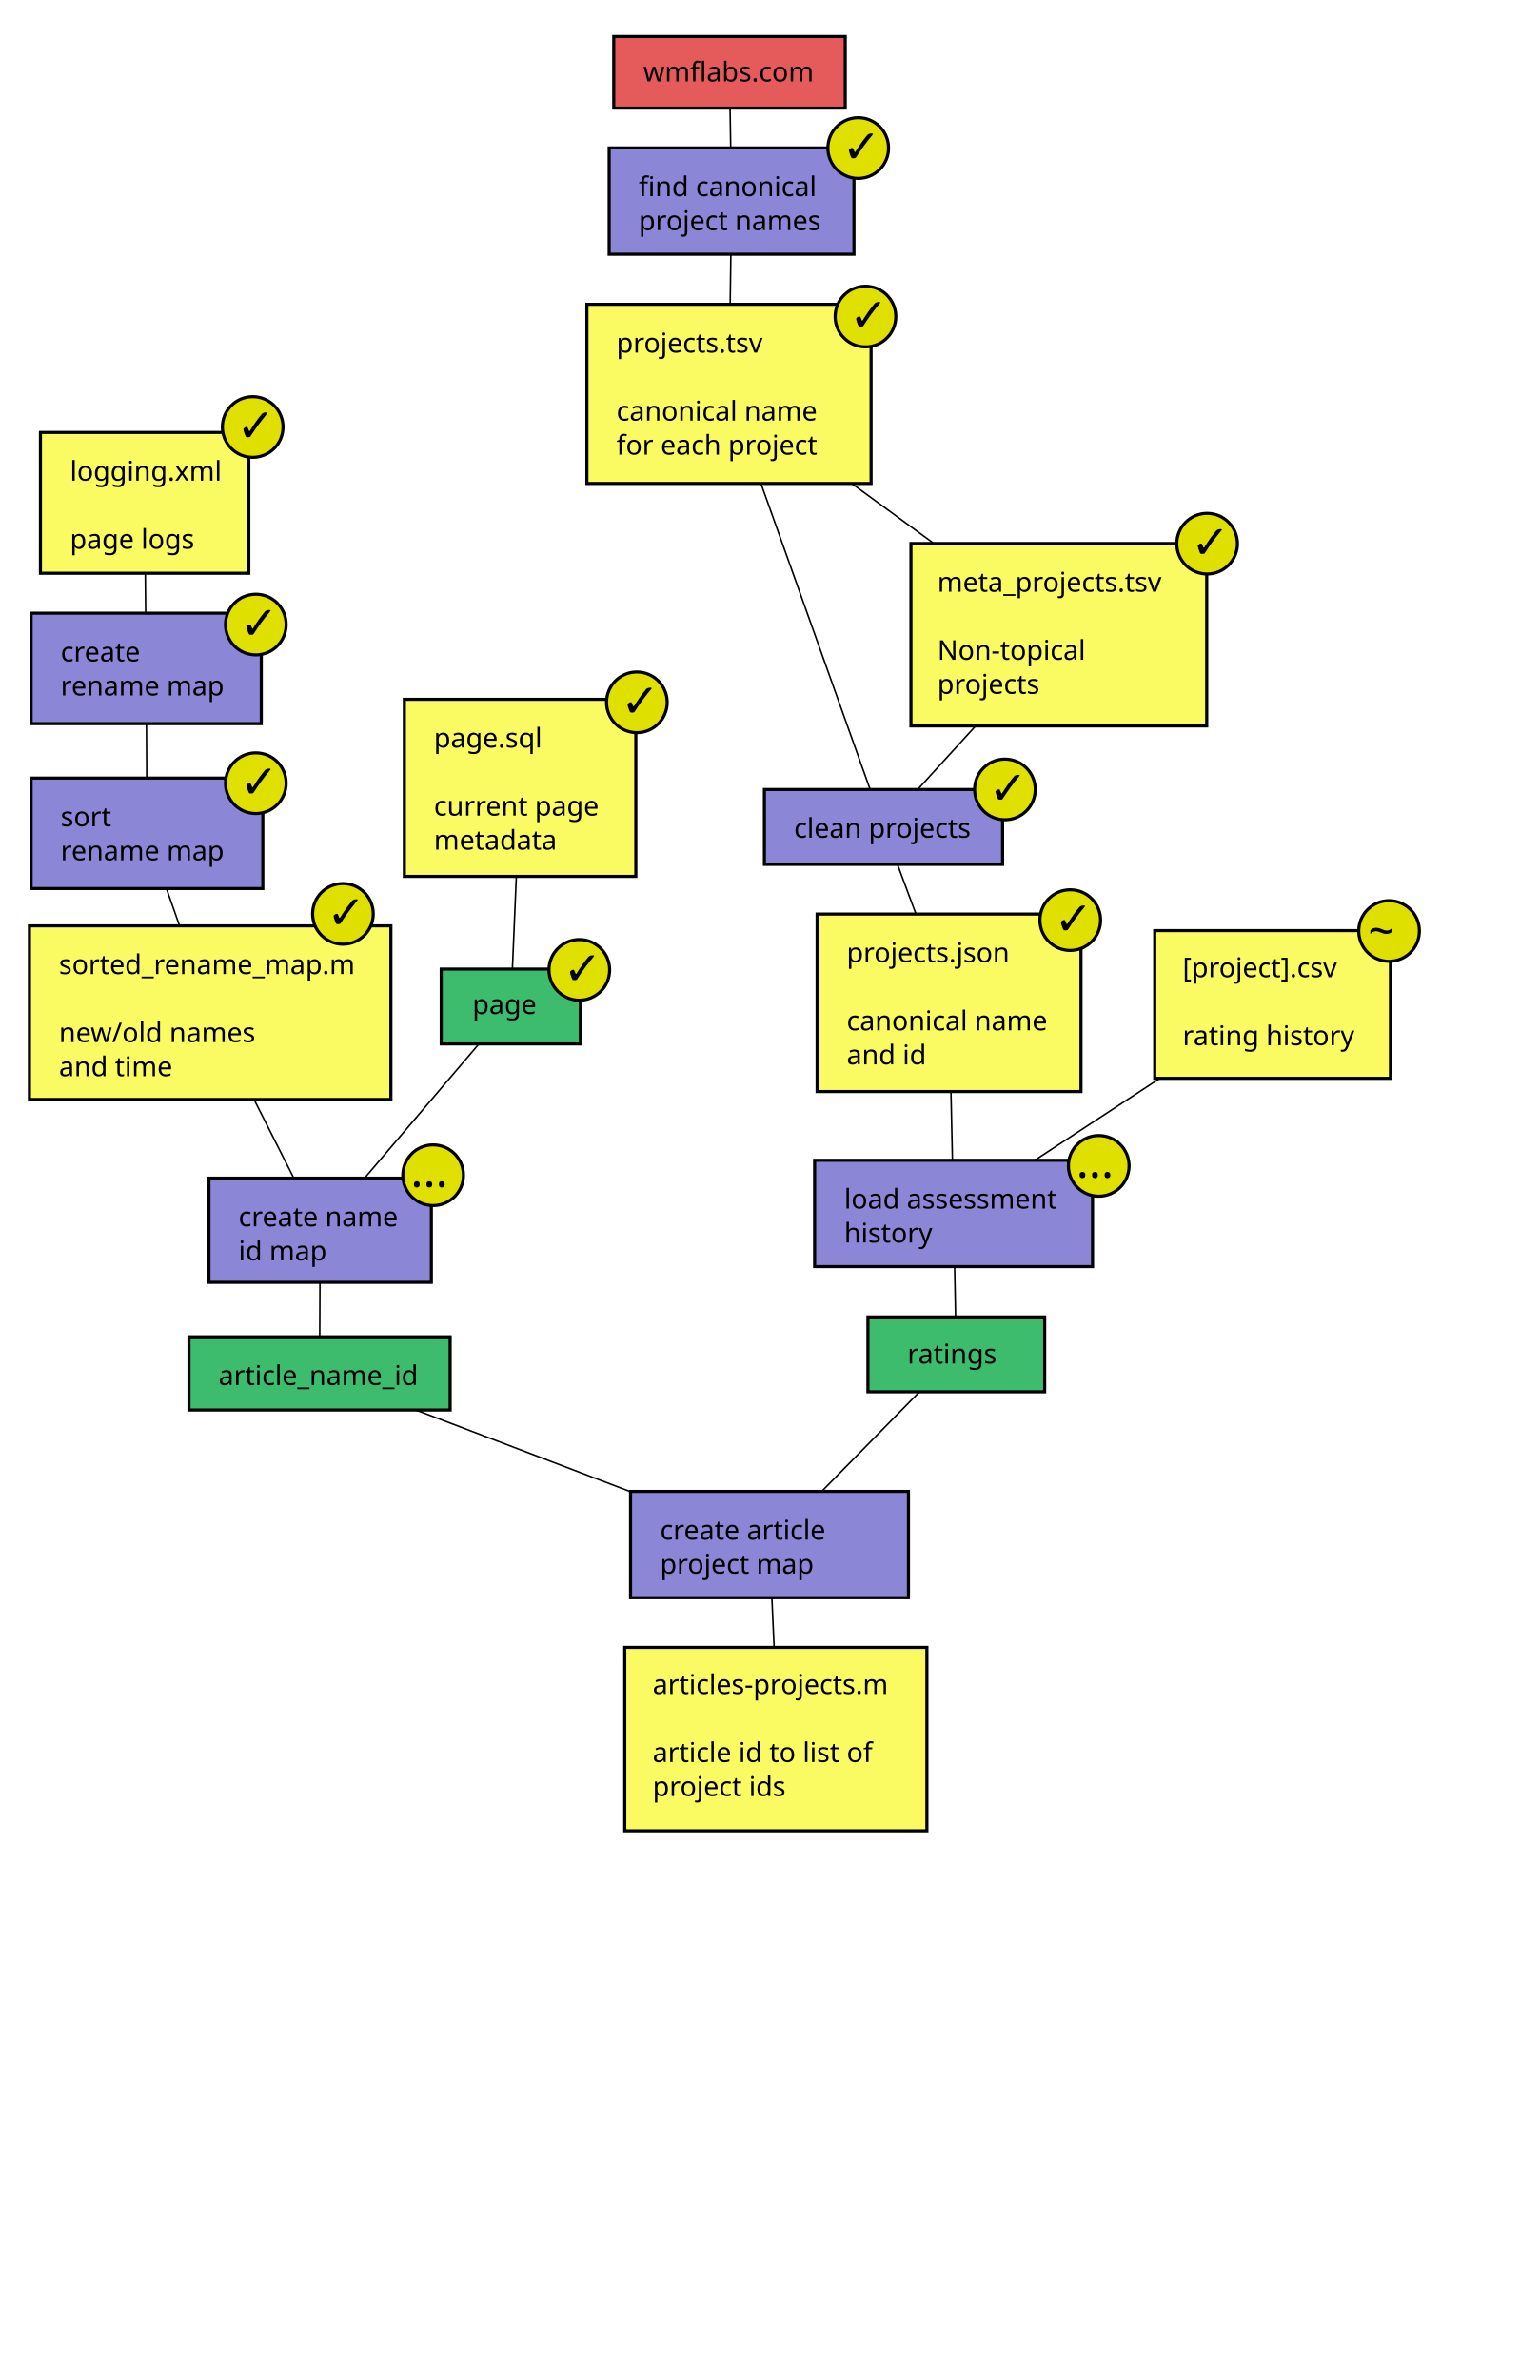
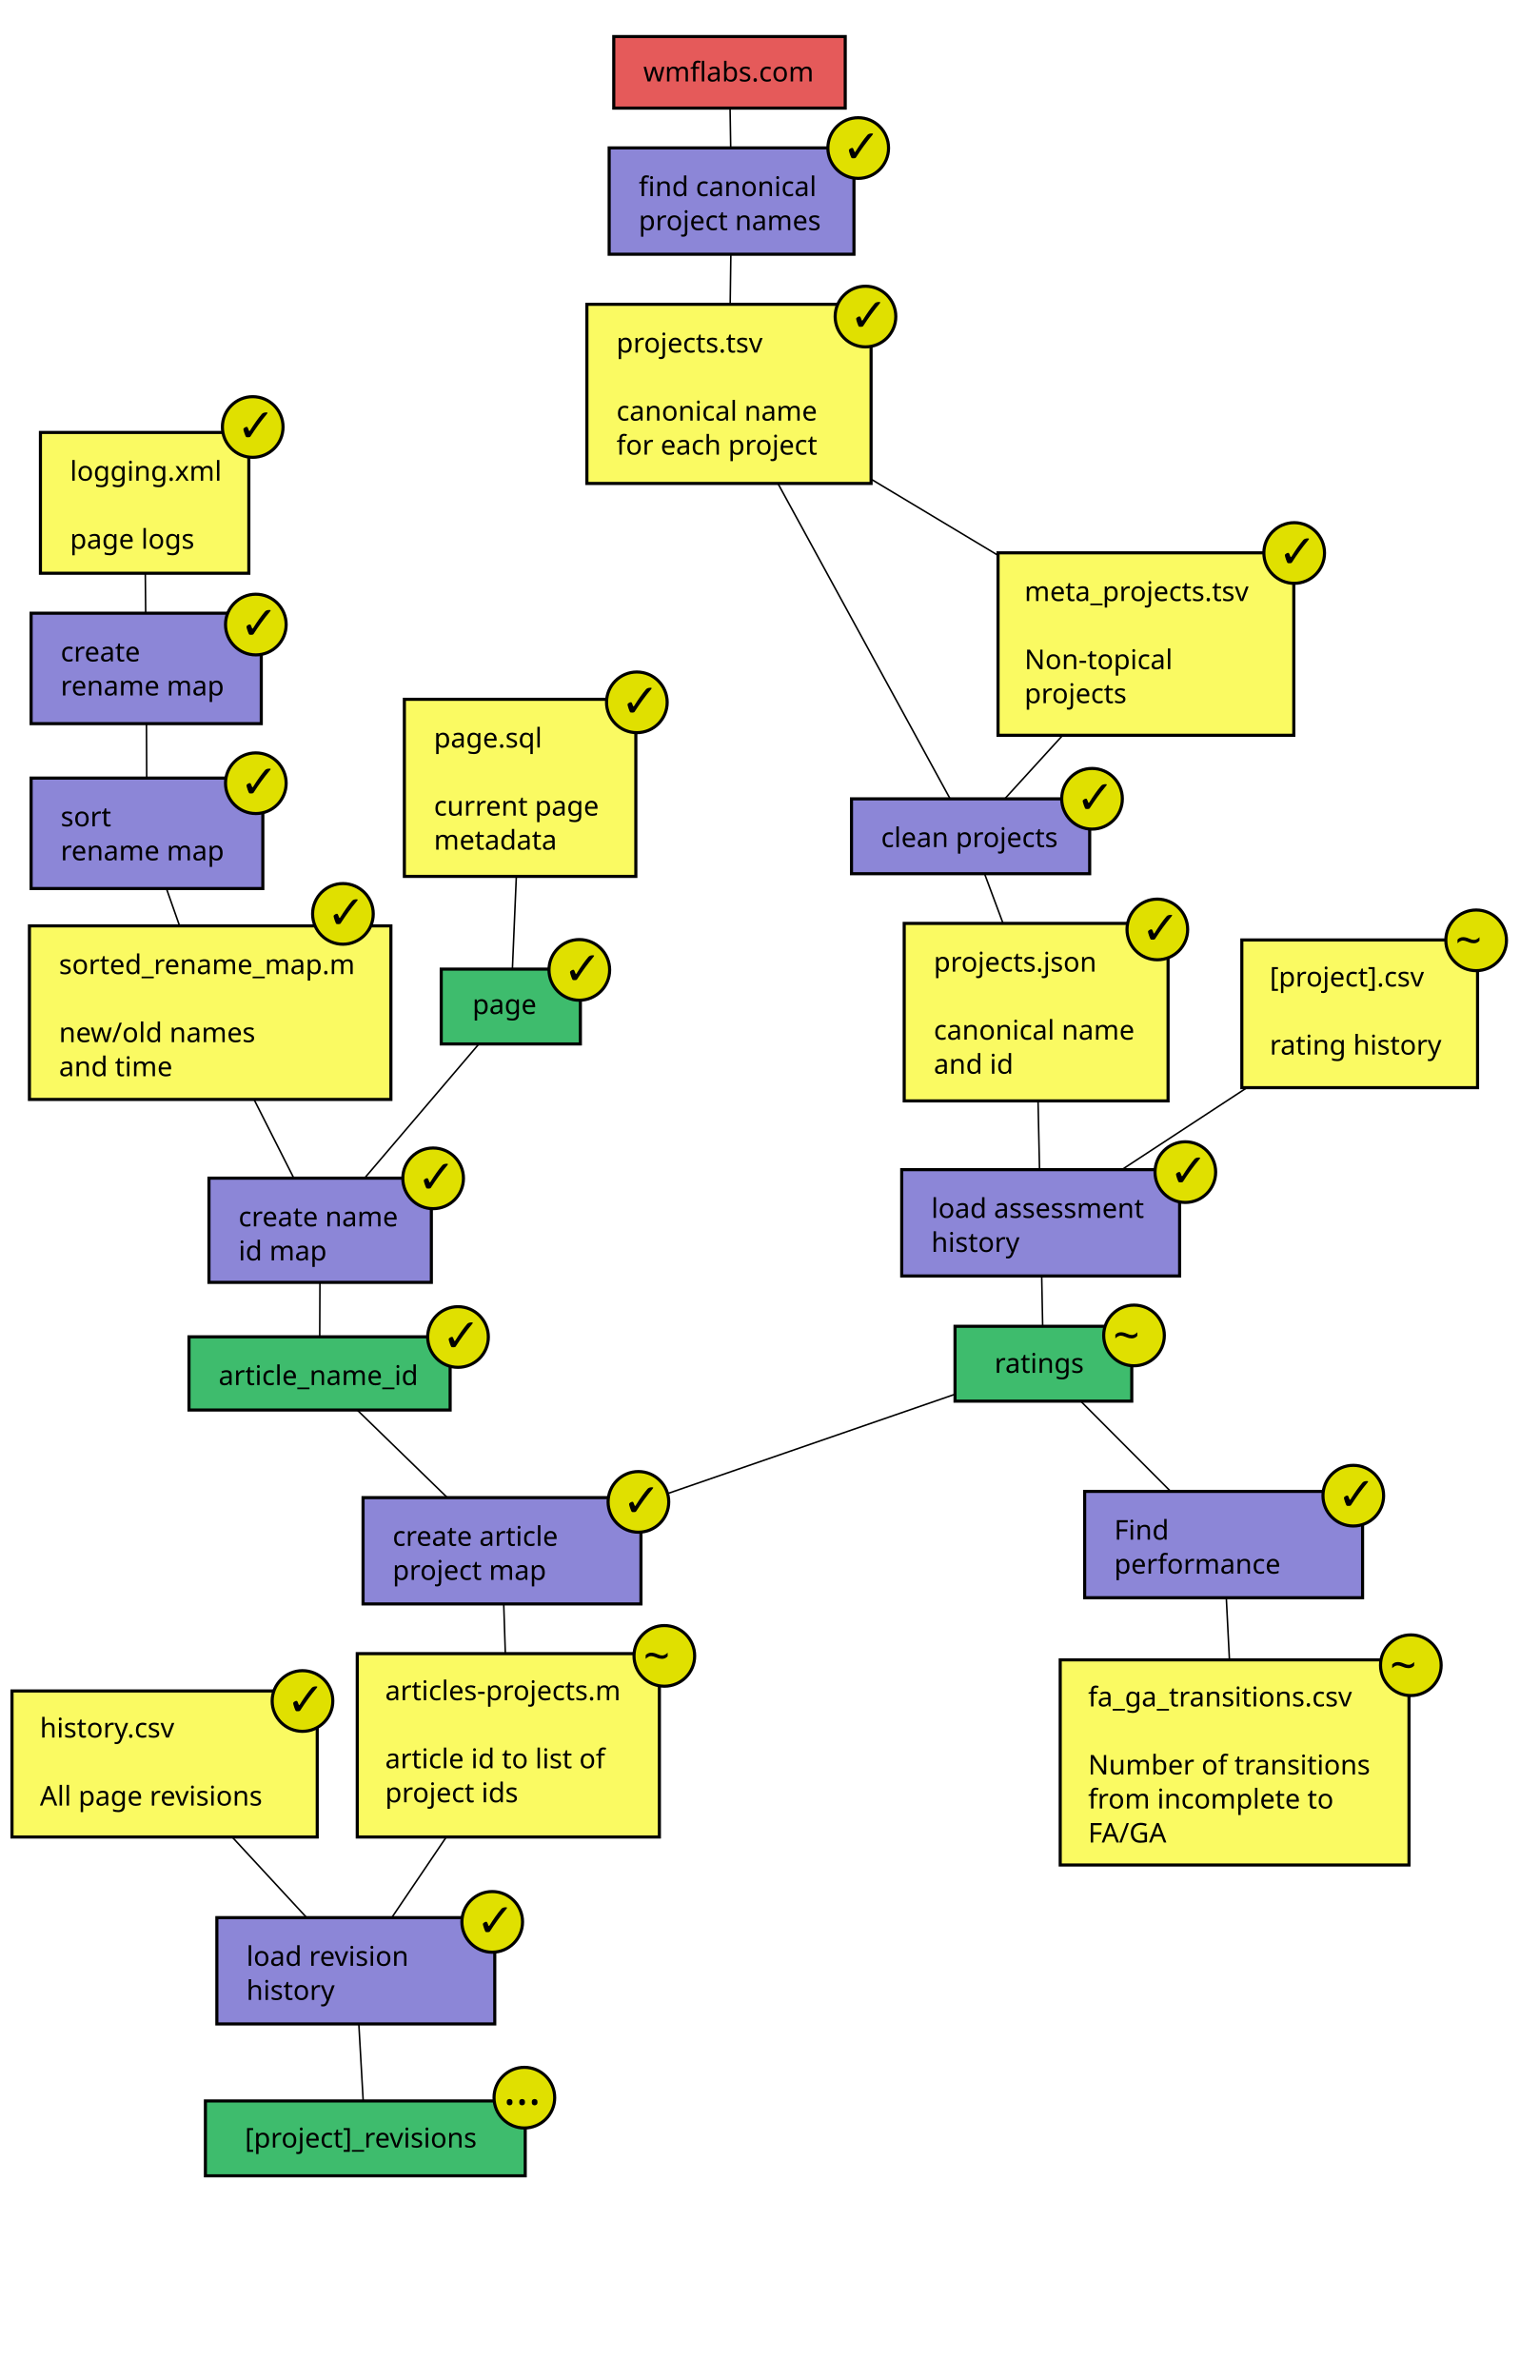
<svg xmlns="http://www.w3.org/2000/svg" width="11in" height="17in" viewBox="0 0 990 1530" id="svg2" version="1.1">
  <defs id="defs4" />
  <g id="layer1" transform="translate(0,477.6379)">
    <g id="g4787" transform="translate(4,-230)">
      <rect style="fill:#fafa62;fill-opacity:1;fill-rule:evenodd;stroke:#000000;stroke-width:2;stroke-linecap:butt;stroke-linejoin:miter;stroke-miterlimit:4;stroke-dasharray:none;stroke-opacity:1" id="rect4311" width="232.422" height="111.582" x="14.919" y="347.563" />
      <text xml:space="preserve" style="font-style:normal;font-weight:normal;font-size:40px;line-height:125%;font-family:sans-serif;letter-spacing:0px;word-spacing:0px;fill:#000000;fill-opacity:1;stroke:none;stroke-width:1px;stroke-linecap:butt;stroke-linejoin:miter;stroke-opacity:1" x="33.919" y="378.563" id="text4313">
        <tspan id="tspan4324" x="33.919" y="378.563" style="font-size:17.5px">sorted_rename_map.m</tspan>
        <tspan id="tspan4442" x="33.919" y="400.438" style="font-size:17.5px" />
        <tspan id="tspan4444" x="33.919" y="422.313" style="font-size:17.5px">new/old names</tspan>
        <tspan id="tspan4446" x="33.919" y="444.188" style="font-size:17.5px">and time</tspan>
      </text>
    </g>
-     <g id="g4251" transform="translate(312.5093,104.5445)">
+     <g id="g4251" transform="translate(368.5093,110.5445)">
      <rect y="-74.638" x="179" height="48.128" width="153.155" id="rect4253" style="fill:#8c86d7;fill-opacity:1;fill-rule:evenodd;stroke:#000000;stroke-width:2;stroke-linecap:butt;stroke-linejoin:miter;stroke-miterlimit:4;stroke-dasharray:none;stroke-opacity:1" />
      <text id="text4255" y="-43.638" x="198" style="font-style:normal;font-weight:normal;font-size:40px;line-height:125%;font-family:sans-serif;letter-spacing:0px;word-spacing:0px;fill:#000000;fill-opacity:1;stroke:none;stroke-width:1px;stroke-linecap:butt;stroke-linejoin:miter;stroke-opacity:1" xml:space="preserve">
        <tspan style="font-size:17.5px" y="-43.638" x="198" id="tspan4257">clean projects</tspan>
      </text>
    </g>
    <g id="g4259" transform="translate(212.6869,-307.9149)">
      <rect style="fill:#8c86d7;fill-opacity:1;fill-rule:evenodd;stroke:#000000;stroke-width:2;stroke-linecap:butt;stroke-linejoin:miter;stroke-miterlimit:4;stroke-dasharray:none;stroke-opacity:1" id="rect4261" width="157.412" height="68.348" x="179" y="-74.638" />
      <text xml:space="preserve" style="font-style:normal;font-weight:normal;font-size:40px;line-height:125%;font-family:sans-serif;letter-spacing:0px;word-spacing:0px;fill:#000000;fill-opacity:1;stroke:none;stroke-width:1px;stroke-linecap:butt;stroke-linejoin:miter;stroke-opacity:1" x="198" y="-43.638" id="text4263">
        <tspan id="tspan4265" x="198" y="-43.638" style="font-size:17.5px">find canonical</tspan>
        <tspan x="198" y="-21.763" style="font-size:17.5px" id="tspan4470">project names</tspan>
      </text>
    </g>
    <g id="g4806" transform="translate(4,-230)">
      <rect y="611.745" x="117.52" height="47.06" width="167.921" id="rect4269" style="fill:#3ebc6d;fill-opacity:1;fill-rule:evenodd;stroke:#000000;stroke-width:2;stroke-linecap:butt;stroke-linejoin:miter;stroke-miterlimit:4;stroke-dasharray:none;stroke-opacity:1" />
      <text id="text4271" y="642.745" x="136.52" style="font-style:normal;font-weight:normal;font-size:40px;line-height:125%;font-family:sans-serif;letter-spacing:0px;word-spacing:0px;fill:#000000;fill-opacity:1;stroke:none;stroke-width:1px;stroke-linecap:butt;stroke-linejoin:miter;stroke-opacity:1" xml:space="preserve">
        <tspan style="font-size:17.5px" y="642.745" x="136.52" id="tspan4273">article_name_id</tspan>
      </text>
    </g>
    <g id="g4800" transform="translate(4,-230)">
      <rect style="fill:#8c86d7;fill-opacity:1;fill-rule:evenodd;stroke:#000000;stroke-width:2;stroke-linecap:butt;stroke-linejoin:miter;stroke-miterlimit:4;stroke-dasharray:none;stroke-opacity:1" id="rect4277" width="143" height="67" x="130.36" y="509.745" />
      <text xml:space="preserve" style="font-style:normal;font-weight:normal;font-size:40px;line-height:125%;font-family:sans-serif;letter-spacing:0px;word-spacing:0px;fill:#000000;fill-opacity:1;stroke:none;stroke-width:1px;stroke-linecap:butt;stroke-linejoin:miter;stroke-opacity:1" x="149.36" y="540.745" id="text4279">
        <tspan id="tspan4281" x="149.36" y="540.745" style="font-size:17.5px">create name</tspan>
        <tspan id="tspan4329" x="149.36" y="562.62" style="font-size:17.5px">id map</tspan>
      </text>
    </g>
    <g id="g4773" transform="translate(4,-230)">
      <rect y="252.563" x="16" height="71" width="149" id="rect4285" style="fill:#8c86d7;fill-opacity:1;fill-rule:evenodd;stroke:#000000;stroke-width:2;stroke-linecap:butt;stroke-linejoin:miter;stroke-miterlimit:4;stroke-dasharray:none;stroke-opacity:1" />
      <text id="text4287" y="283.563" x="35" style="font-style:normal;font-weight:normal;font-size:40px;line-height:125%;font-family:sans-serif;letter-spacing:0px;word-spacing:0px;fill:#000000;fill-opacity:1;stroke:none;stroke-width:1px;stroke-linecap:butt;stroke-linejoin:miter;stroke-opacity:1" xml:space="preserve">
        <tspan style="font-size:17.5px" y="283.563" x="35" id="tspan4289">sort</tspan>
        <tspan id="tspan4307" style="font-size:17.5px" y="305.438" x="35">rename map</tspan>
      </text>
    </g>
    <g id="g4767" transform="translate(4,-230)">
      <rect style="fill:#8c86d7;fill-opacity:1;fill-rule:evenodd;stroke:#000000;stroke-width:2;stroke-linecap:butt;stroke-linejoin:miter;stroke-miterlimit:4;stroke-dasharray:none;stroke-opacity:1" id="rect4293" width="148" height="71" x="16" y="146.563" />
      <text xml:space="preserve" style="font-style:normal;font-weight:normal;font-size:40px;line-height:125%;font-family:sans-serif;letter-spacing:0px;word-spacing:0px;fill:#000000;fill-opacity:1;stroke:none;stroke-width:1px;stroke-linecap:butt;stroke-linejoin:miter;stroke-opacity:1" x="35" y="177.563" id="text4295">
        <tspan id="tspan4434" x="35" y="177.563" style="font-size:17.5px">create</tspan>
        <tspan id="tspan4438" x="35" y="199.438" style="font-size:17.5px">rename map</tspan>
      </text>
    </g>
-     <g id="g4831" transform="translate(-121.3333,-230)">
+     <g id="g4831" transform="translate(-65.33333,-224)">
      <rect style="fill:#fafa62;fill-opacity:1;fill-rule:evenodd;stroke:#000000;stroke-width:2;stroke-linecap:butt;stroke-linejoin:miter;stroke-miterlimit:4;stroke-dasharray:none;stroke-opacity:1" id="rect4193" width="151.578" height="94.952" x="863.826" y="350.617" />
      <text xml:space="preserve" style="font-style:normal;font-weight:normal;font-size:40px;line-height:125%;font-family:sans-serif;letter-spacing:0px;word-spacing:0px;fill:#000000;fill-opacity:1;stroke:none;stroke-width:1px;stroke-linecap:butt;stroke-linejoin:miter;stroke-opacity:1" x="881.762" y="380.553" id="text4195">
        <tspan id="tspan4197" x="881.762" y="380.553" style="font-size:17.5px">[project].csv</tspan>
        <tspan id="tspan4484" x="881.762" y="402.428" style="font-size:17.5px" />
        <tspan id="tspan4486" x="881.762" y="424.303" style="font-size:17.5px">rating history</tspan>
      </text>
    </g>
    <g id="g4779" transform="translate(4,-230)">
      <rect style="fill:#fafa62;fill-opacity:1;fill-rule:evenodd;stroke:#000000;stroke-width:2;stroke-linecap:butt;stroke-linejoin:miter;stroke-miterlimit:4;stroke-dasharray:none;stroke-opacity:1" id="rect4209" width="148.841" height="113.843" x="256.002" y="201.917" />
      <text xml:space="preserve" style="font-style:normal;font-weight:normal;font-size:40px;line-height:125%;font-family:sans-serif;letter-spacing:0px;word-spacing:0px;fill:#000000;fill-opacity:1;stroke:none;stroke-width:1px;stroke-linecap:butt;stroke-linejoin:miter;stroke-opacity:1" x="275.002" y="232.917" id="text4211">
        <tspan id="tspan4213" x="275.002" y="232.917" style="font-size:17.5px">page.sql</tspan>
        <tspan id="tspan4448" x="275.002" y="254.792" style="font-size:17.5px" />
        <tspan id="tspan4450" x="275.002" y="276.667" style="font-size:17.5px">current page</tspan>
        <tspan id="tspan4452" x="275.002" y="298.542" style="font-size:17.5px">metadata</tspan>
      </text>
    </g>
    <rect style="fill:#fafa62;fill-opacity:1;fill-rule:evenodd;stroke:#000000;stroke-width:2;stroke-linecap:butt;stroke-linejoin:miter;stroke-miterlimit:4;stroke-dasharray:none;stroke-opacity:1" id="rect4217" width="134" height="90.522" x="26" y="-199.638" />
    <text xml:space="preserve" style="font-style:normal;font-weight:normal;font-size:40px;line-height:125%;font-family:sans-serif;letter-spacing:0px;word-spacing:0px;fill:#000000;fill-opacity:1;stroke:none;stroke-width:1px;stroke-linecap:butt;stroke-linejoin:miter;stroke-opacity:1" x="45" y="-168.638" id="text4219">
      <tspan id="tspan4221" x="45" y="-168.638" style="font-size:17.5px">logging.xml</tspan>
      <tspan x="45" y="-146.763" style="font-size:17.5px" id="tspan4428" />
      <tspan x="45" y="-124.888" style="font-size:17.5px" id="tspan4430">page logs</tspan>
    </text>
    <g id="g4846" transform="translate(-62.66667,-227.3333)">
      <rect style="fill:#e55a5a;fill-opacity:1;fill-rule:evenodd;stroke:#000000;stroke-width:2;stroke-linecap:butt;stroke-linejoin:miter;stroke-miterlimit:4;stroke-dasharray:none;stroke-opacity:1" id="rect4396" width="148.841" height="46" x="457.306" y="-226.807" />
      <text xml:space="preserve" style="font-style:normal;font-weight:normal;font-size:40px;line-height:125%;font-family:sans-serif;letter-spacing:0px;word-spacing:0px;fill:#000000;fill-opacity:1;stroke:none;stroke-width:1px;stroke-linecap:butt;stroke-linejoin:miter;stroke-opacity:1" x="476.31" y="-197.936" id="text4398">
        <tspan id="tspan4400" x="476.31" y="-197.936" style="font-size:17.5px">wmflabs.com</tspan>
      </text>
    </g>
    <g id="g4838" transform="translate(-62.66667,-227.3333)">
      <rect style="fill:#fafa62;fill-opacity:1;fill-rule:evenodd;stroke:#000000;stroke-width:2;stroke-linecap:butt;stroke-linejoin:miter;stroke-miterlimit:4;stroke-dasharray:none;stroke-opacity:1" id="rect4416" width="182.737" height="115.168" x="440.033" y="-54.679" />
      <text xml:space="preserve" style="font-style:normal;font-weight:normal;font-size:40px;line-height:125%;font-family:sans-serif;letter-spacing:0px;word-spacing:0px;fill:#000000;fill-opacity:1;stroke:none;stroke-width:1px;stroke-linecap:butt;stroke-linejoin:miter;stroke-opacity:1" x="459.033" y="-23.679" id="text4418">
        <tspan id="tspan4420" x="459.033" y="-23.679" style="font-size:17.5px">projects.tsv</tspan>
        <tspan id="tspan4472" x="459.033" y="-1.804" style="font-size:17.5px" />
        <tspan id="tspan4474" x="459.033" y="20.071" style="font-size:17.5px">canonical name</tspan>
        <tspan id="tspan4476" x="459.033" y="41.946" style="font-size:17.5px">for each project</tspan>
      </text>
    </g>
-     <g id="g4889">
+     <g id="g4889" transform="translate(56,6)">
      <rect y="-128.249" x="585.731" height="117.296" width="190.186" id="rect4422" style="fill:#fafa62;fill-opacity:1;fill-rule:evenodd;stroke:#000000;stroke-width:2;stroke-linecap:butt;stroke-linejoin:miter;stroke-miterlimit:4;stroke-dasharray:none;stroke-opacity:1" />
      <text id="text4424" y="-97.249" x="602.731" style="font-style:normal;font-weight:normal;font-size:40px;line-height:125%;font-family:sans-serif;letter-spacing:0px;word-spacing:0px;fill:#000000;fill-opacity:1;stroke:none;stroke-width:1px;stroke-linecap:butt;stroke-linejoin:miter;stroke-opacity:1" xml:space="preserve">
        <tspan style="font-size:17.5px" y="-97.249" x="602.731" id="tspan4426">meta_projects.tsv</tspan>
        <tspan id="tspan4478" style="font-size:17.5px" y="-75.374" x="602.731" />
        <tspan id="tspan4480" style="font-size:17.5px" y="-53.499" x="602.731">Non-topical</tspan>
        <tspan id="tspan4482" style="font-size:17.5px" y="-31.624" x="602.731">projects</tspan>
      </text>
    </g>
    <g id="g4795" transform="translate(4,-230)">
      <rect style="fill:#3ebc6d;fill-opacity:1;fill-rule:evenodd;stroke:#000000;stroke-width:2;stroke-linecap:butt;stroke-linejoin:miter;stroke-miterlimit:4;stroke-dasharray:none;stroke-opacity:1" id="rect4454" width="89.478" height="48.12" x="279.706" y="375.356" />
      <text xml:space="preserve" style="font-style:normal;font-weight:normal;font-size:40px;line-height:125%;font-family:sans-serif;letter-spacing:0px;word-spacing:0px;fill:#000000;fill-opacity:1;stroke:none;stroke-width:1px;stroke-linecap:butt;stroke-linejoin:miter;stroke-opacity:1" x="299.766" y="404.236" id="text4456">
        <tspan id="tspan4458" x="299.766" y="404.236" style="font-size:17.5px">page</tspan>
      </text>
    </g>
-     <g id="g4823" transform="translate(-121.3333,-230)">
+     <g id="g4823" transform="translate(-65.33333,-224)">
      <rect y="339.975" x="646.733" height="114.108" width="169.669" id="rect4512" style="fill:#fafa62;fill-opacity:1;fill-rule:evenodd;stroke:#000000;stroke-width:2;stroke-linecap:butt;stroke-linejoin:miter;stroke-miterlimit:4;stroke-dasharray:none;stroke-opacity:1" />
      <text id="text4514" y="370.975" x="665.733" style="font-style:normal;font-weight:normal;font-size:40px;line-height:125%;font-family:sans-serif;letter-spacing:0px;word-spacing:0px;fill:#000000;fill-opacity:1;stroke:none;stroke-width:1px;stroke-linecap:butt;stroke-linejoin:miter;stroke-opacity:1" xml:space="preserve">
        <tspan style="font-size:17.5px" y="370.975" x="665.733" id="tspan4520">projects.json</tspan>
        <tspan id="tspan4527" style="font-size:17.5px" y="392.85" x="665.733" />
        <tspan id="tspan4529" style="font-size:17.5px" y="414.725" x="665.733">canonical name</tspan>
        <tspan id="tspan4531" style="font-size:17.5px" y="436.6" x="665.733">and id</tspan>
      </text>
    </g>
-     <g transform="translate(344.8033,342.9213)" id="g4533">
+     <g transform="translate(400.8033,348.9213)" id="g4533">
      <rect style="fill:#8c86d7;fill-opacity:1;fill-rule:evenodd;stroke:#000000;stroke-width:2;stroke-linecap:butt;stroke-linejoin:miter;stroke-miterlimit:4;stroke-dasharray:none;stroke-opacity:1" id="rect4535" width="178.696" height="68.348" x="179" y="-74.638" />
      <text xml:space="preserve" style="font-style:normal;font-weight:normal;font-size:40px;line-height:125%;font-family:sans-serif;letter-spacing:0px;word-spacing:0px;fill:#000000;fill-opacity:1;stroke:none;stroke-width:1px;stroke-linecap:butt;stroke-linejoin:miter;stroke-opacity:1" x="198" y="-43.638" id="text4537">
        <tspan id="tspan4539" x="198" y="-43.638" style="font-size:17.5px">load assessment</tspan>
        <tspan x="198" y="-21.763" style="font-size:17.5px" id="tspan4541">history</tspan>
      </text>
    </g>
-     <g id="g4818" transform="translate(-121.3333,-230)">
+     <g id="g4818" transform="translate(-65.33333,-224)">
      <rect style="fill:#3ebc6d;fill-opacity:1;fill-rule:evenodd;stroke:#000000;stroke-width:2;stroke-linecap:butt;stroke-linejoin:miter;stroke-miterlimit:4;stroke-dasharray:none;stroke-opacity:1" id="rect4543" width="113.648" height="48.124" x="679.408" y="598.975" />
      <text xml:space="preserve" style="font-style:normal;font-weight:normal;font-size:40px;line-height:125%;font-family:sans-serif;letter-spacing:0px;word-spacing:0px;fill:#000000;fill-opacity:1;stroke:none;stroke-width:1px;stroke-linecap:butt;stroke-linejoin:miter;stroke-opacity:1" x="704.793" y="628.911" id="text4545">
        <tspan id="tspan4547" x="704.793" y="628.911" style="font-size:17.5px">ratings</tspan>
      </text>
    </g>
-     <g id="g4568" transform="translate(226.4389,555.7577)">
+     <g id="g4568" transform="translate(54.43892,559.7577)">
      <rect y="-74.638" x="179" height="68.348" width="178.696" id="rect4570" style="fill:#8c86d7;fill-opacity:1;fill-rule:evenodd;stroke:#000000;stroke-width:2;stroke-linecap:butt;stroke-linejoin:miter;stroke-miterlimit:4;stroke-dasharray:none;stroke-opacity:1" />
      <text id="text4572" y="-43.638" x="198" style="font-style:normal;font-weight:normal;font-size:40px;line-height:125%;font-family:sans-serif;letter-spacing:0px;word-spacing:0px;fill:#000000;fill-opacity:1;stroke:none;stroke-width:1px;stroke-linecap:butt;stroke-linejoin:miter;stroke-opacity:1" xml:space="preserve">
        <tspan style="font-size:17.5px" y="-43.638" x="198" id="tspan4580">create article</tspan>
        <tspan style="font-size:17.5px" y="-21.763" x="198" id="tspan4584">project map</tspan>
      </text>
    </g>
-     <g id="g4811" transform="translate(4,-230)">
+     <g id="g4811" transform="translate(-168,-226)">
      <rect y="811.408" x="397.714" height="117.888" width="194.273" id="rect4586" style="fill:#fafa62;fill-opacity:1;fill-rule:evenodd;stroke:#000000;stroke-width:2;stroke-linecap:butt;stroke-linejoin:miter;stroke-miterlimit:4;stroke-dasharray:none;stroke-opacity:1" />
      <text id="text4588" y="841.344" x="415.65" style="font-style:normal;font-weight:normal;font-size:40px;line-height:125%;font-family:sans-serif;letter-spacing:0px;word-spacing:0px;fill:#000000;fill-opacity:1;stroke:none;stroke-width:1px;stroke-linecap:butt;stroke-linejoin:miter;stroke-opacity:1" xml:space="preserve">
        <tspan style="font-size:17.5px" y="841.344" x="415.65" id="tspan4590">articles-projects.m</tspan>
        <tspan style="font-size:17.5px" y="863.219" x="415.65" id="tspan4592" />
        <tspan style="font-size:17.5px" y="885.094" x="415.65" id="tspan4594">article id to list of</tspan>
        <tspan style="font-size:17.5px" y="906.969" x="415.65" id="tspan4947">project ids</tspan>
      </text>
    </g>
    <g id="g4618" transform="translate(-120,-288)">
      <circle r="19.5" cy="84.862" cx="282.5" id="path4606" style="fill:#e0e000;fill-opacity:1;stroke:#000000;stroke-width:2;stroke-miterlimit:4;stroke-dasharray:none;stroke-opacity:1" />
      <text id="text4608" y="94.362" x="272" style="font-style:normal;font-weight:normal;font-size:40px;line-height:125%;font-family:sans-serif;letter-spacing:0px;word-spacing:0px;fill:#000000;fill-opacity:1;stroke:none;stroke-width:1px;stroke-linecap:butt;stroke-linejoin:miter;stroke-opacity:1" xml:space="preserve">
        <tspan style="font-size:30px" y="94.362" x="272" id="tspan4610">✓</tspan>
      </text>
    </g>
    <g transform="translate(127,-111)" id="g4646">
      <circle style="fill:#e0e000;fill-opacity:1;stroke:#000000;stroke-width:2;stroke-miterlimit:4;stroke-dasharray:none;stroke-opacity:1" id="circle4648" cx="282.5" cy="84.862" r="19.5" />
      <text xml:space="preserve" style="font-style:normal;font-weight:normal;font-size:40px;line-height:125%;font-family:sans-serif;letter-spacing:0px;word-spacing:0px;fill:#000000;fill-opacity:1;stroke:none;stroke-width:1px;stroke-linecap:butt;stroke-linejoin:miter;stroke-opacity:1" x="272" y="94.362" id="text4650">
        <tspan id="tspan4652" x="272" y="94.362" style="font-size:30px">✓</tspan>
      </text>
    </g>
    <g id="g4654" transform="translate(269.3333,-467.3333)">
      <circle r="19.5" cy="84.862" cx="282.5" id="circle4656" style="fill:#e0e000;fill-opacity:1;stroke:#000000;stroke-width:2;stroke-miterlimit:4;stroke-dasharray:none;stroke-opacity:1" />
      <text id="text4658" y="94.362" x="272" style="font-style:normal;font-weight:normal;font-size:40px;line-height:125%;font-family:sans-serif;letter-spacing:0px;word-spacing:0px;fill:#000000;fill-opacity:1;stroke:none;stroke-width:1px;stroke-linecap:butt;stroke-linejoin:miter;stroke-opacity:1" xml:space="preserve">
        <tspan style="font-size:30px" y="94.362" x="272" id="tspan4660">✓</tspan>
      </text>
    </g>
    <g transform="translate(274,-359)" id="g4662">
      <circle style="fill:#e0e000;fill-opacity:1;stroke:#000000;stroke-width:2;stroke-miterlimit:4;stroke-dasharray:none;stroke-opacity:1" id="circle4664" cx="282.5" cy="84.862" r="19.5" />
      <text xml:space="preserve" style="font-style:normal;font-weight:normal;font-size:40px;line-height:125%;font-family:sans-serif;letter-spacing:0px;word-spacing:0px;fill:#000000;fill-opacity:1;stroke:none;stroke-width:1px;stroke-linecap:butt;stroke-linejoin:miter;stroke-opacity:1" x="272" y="94.362" id="text4666">
        <tspan id="tspan4668" x="272" y="94.362" style="font-size:30px">✓</tspan>
      </text>
    </g>
-     <g id="g4670" transform="translate(493.6667,-213)">
+     <g id="g4670" transform="translate(549.6667,-207)">
      <circle r="19.5" cy="84.862" cx="282.5" id="circle4672" style="fill:#e0e000;fill-opacity:1;stroke:#000000;stroke-width:2;stroke-miterlimit:4;stroke-dasharray:none;stroke-opacity:1" />
      <text id="text4674" y="94.362" x="272" style="font-style:normal;font-weight:normal;font-size:40px;line-height:125%;font-family:sans-serif;letter-spacing:0px;word-spacing:0px;fill:#000000;fill-opacity:1;stroke:none;stroke-width:1px;stroke-linecap:butt;stroke-linejoin:miter;stroke-opacity:1" xml:space="preserve">
        <tspan style="font-size:30px" y="94.362" x="272" id="tspan4676">✓</tspan>
      </text>
    </g>
    <g id="g4685" transform="translate(90,61)">
      <circle r="19.5" cy="84.862" cx="282.5" id="circle4687" style="fill:#e0e000;fill-opacity:1;stroke:#000000;stroke-width:2;stroke-miterlimit:4;stroke-dasharray:none;stroke-opacity:1" />
      <text id="text4689" y="94.362" x="272" style="font-style:normal;font-weight:normal;font-size:40px;line-height:125%;font-family:sans-serif;letter-spacing:0px;word-spacing:0px;fill:#000000;fill-opacity:1;stroke:none;stroke-width:1px;stroke-linecap:butt;stroke-linejoin:miter;stroke-opacity:1" xml:space="preserve">
        <tspan style="font-size:30px" y="94.362" x="272" id="tspan4691">✓</tspan>
      </text>
    </g>
-     <g id="g4712" transform="translate(-121.3333,-230)">
+     <g id="g4712" transform="translate(-65.33333,-224)">
      <circle r="19.5" cy="350.862" cx="1014.5" id="circle4703" style="fill:#e0e000;fill-opacity:1;stroke:#000000;stroke-width:2;stroke-miterlimit:4;stroke-dasharray:none;stroke-opacity:1" />
      <text id="text4705" y="361.362" x="1001" style="font-style:normal;font-weight:normal;font-size:40px;line-height:125%;font-family:sans-serif;letter-spacing:0px;word-spacing:0px;fill:#000000;fill-opacity:1;stroke:none;stroke-width:1px;stroke-linecap:butt;stroke-linejoin:miter;stroke-opacity:1" xml:space="preserve">
        <tspan style="font-size:30px" y="361.362" x="1001" id="tspan4707">~</tspan>
      </text>
    </g>
-     <g transform="translate(363.6667,-55)" id="g4737">
+     <g transform="translate(419.6667,-49)" id="g4737">
      <circle style="fill:#e0e000;fill-opacity:1;stroke:#000000;stroke-width:2;stroke-miterlimit:4;stroke-dasharray:none;stroke-opacity:1" id="circle4739" cx="282.5" cy="84.862" r="19.5" />
      <text xml:space="preserve" style="font-style:normal;font-weight:normal;font-size:40px;line-height:125%;font-family:sans-serif;letter-spacing:0px;word-spacing:0px;fill:#000000;fill-opacity:1;stroke:none;stroke-width:1px;stroke-linecap:butt;stroke-linejoin:miter;stroke-opacity:1" x="272" y="94.362" id="text4741">
        <tspan id="tspan4743" x="272" y="94.362" style="font-size:30px">✓</tspan>
      </text>
    </g>
    <g id="g4745" transform="translate(-118,-161)">
      <circle r="19.5" cy="84.862" cx="282.5" id="circle4747" style="fill:#e0e000;fill-opacity:1;stroke:#000000;stroke-width:2;stroke-miterlimit:4;stroke-dasharray:none;stroke-opacity:1" />
      <text id="text4749" y="94.362" x="272" style="font-style:normal;font-weight:normal;font-size:40px;line-height:125%;font-family:sans-serif;letter-spacing:0px;word-spacing:0px;fill:#000000;fill-opacity:1;stroke:none;stroke-width:1px;stroke-linecap:butt;stroke-linejoin:miter;stroke-opacity:1" xml:space="preserve">
        <tspan style="font-size:30px" y="94.362" x="272" id="tspan4751">✓</tspan>
      </text>
    </g>
    <path style="fill:none;fill-rule:evenodd;stroke:#000000;stroke-width:1px;stroke-linecap:butt;stroke-linejoin:miter;stroke-opacity:1" d="m 93.425,-109.116 0.241,25.679" id="path4851" />
    <path style="fill:none;fill-rule:evenodd;stroke:#000000;stroke-width:1px;stroke-linecap:butt;stroke-linejoin:miter;stroke-opacity:1" d="m 94.167,-12.437 0.165,35" id="path4853" />
    <path style="fill:none;fill-rule:evenodd;stroke:#000000;stroke-width:1px;stroke-linecap:butt;stroke-linejoin:miter;stroke-opacity:1" d="m 107.011,93.563 8.458,24" id="path4855" />
    <path style="fill:none;fill-rule:evenodd;stroke:#000000;stroke-width:1px;stroke-linecap:butt;stroke-linejoin:miter;stroke-opacity:1" d="m 163.339,229.145 25.584,50.6" id="path4857" />
    <path style="fill:none;fill-rule:evenodd;stroke:#000000;stroke-width:1px;stroke-linecap:butt;stroke-linejoin:miter;stroke-opacity:1" d="m 205.722,346.745 -0.144,35" id="path4859" />
-     <path style="fill:none;fill-rule:evenodd;stroke:#000000;stroke-width:1px;stroke-linecap:butt;stroke-linejoin:miter;stroke-opacity:1" d="m 267.355,428.805 138.084,52.511" id="path4861" />
+     <path style="fill:none;fill-rule:evenodd;stroke:#000000;stroke-width:1px;stroke-linecap:butt;stroke-linejoin:miter;stroke-opacity:1" d="m 229.689,428.805 57.939,56.315" id="path4861" />
    <path style="fill:none;fill-rule:evenodd;stroke:#000000;stroke-width:1px;stroke-linecap:butt;stroke-linejoin:miter;stroke-opacity:1" d="m 332.002,85.76 -2.534,59.596" id="path4863" />
    <path style="fill:none;fill-rule:evenodd;stroke:#000000;stroke-width:1px;stroke-linecap:butt;stroke-linejoin:miter;stroke-opacity:1" d="m 307.939,193.476 -73.527,86.269" id="path4865" />
    <path style="fill:none;fill-rule:evenodd;stroke:#000000;stroke-width:1px;stroke-linecap:butt;stroke-linejoin:miter;stroke-opacity:1" d="m 469.43,-408.141 0.412,25.588" id="path4867" />
    <path style="fill:none;fill-rule:evenodd;stroke:#000000;stroke-width:1px;stroke-linecap:butt;stroke-linejoin:miter;stroke-opacity:1" d="m 469.936,-314.205 -0.431,32.192" id="path4869" />
-     <path style="fill:none;fill-rule:evenodd;stroke:#000000;stroke-width:1px;stroke-linecap:butt;stroke-linejoin:miter;stroke-opacity:1" d="m 547.615,-166.845 52.87,38.596" id="path4871" />
-     <path style="fill:none;fill-rule:evenodd;stroke:#000000;stroke-width:1px;stroke-linecap:butt;stroke-linejoin:miter;stroke-opacity:1" d="m 627.318,-10.952 -37.277,40.859" id="path4873" />
-     <path style="fill:none;fill-rule:evenodd;stroke:#000000;stroke-width:1px;stroke-linecap:butt;stroke-linejoin:miter;stroke-opacity:1" d="m 577.058,78.035 11.907,31.94" id="path4875" />
-     <path style="fill:none;fill-rule:evenodd;stroke:#000000;stroke-width:1px;stroke-linecap:butt;stroke-linejoin:miter;stroke-opacity:1" d="m 611.463,224.083 0.952,44.201" id="path4877" />
-     <path style="fill:none;fill-rule:evenodd;stroke:#000000;stroke-width:1px;stroke-linecap:butt;stroke-linejoin:miter;stroke-opacity:1" d="m 613.81,336.631 0.624,32.344" id="path4879" />
-     <path style="fill:none;fill-rule:evenodd;stroke:#000000;stroke-width:1px;stroke-linecap:butt;stroke-linejoin:miter;stroke-opacity:1" d="M 591.259,417.099 528.361,481.12" id="path4881" />
-     <path style="fill:none;fill-rule:evenodd;stroke:#000000;stroke-width:1px;stroke-linecap:butt;stroke-linejoin:miter;stroke-opacity:1" d="m 496.317,549.468 1.431,31.94" id="path4883" />
-     <path style="fill:none;fill-rule:evenodd;stroke:#000000;stroke-width:1px;stroke-linecap:butt;stroke-linejoin:miter;stroke-opacity:1" d="m 745.801,215.569 -80.477,52.714" id="path4885" />
-     <path style="fill:none;fill-rule:evenodd;stroke:#000000;stroke-width:1px;stroke-linecap:butt;stroke-linejoin:miter;stroke-opacity:1" d="M 489.285,-166.845 559.499,29.907" id="path4887" />
+     <path style="fill:none;fill-rule:evenodd;stroke:#000000;stroke-width:1px;stroke-linecap:butt;stroke-linejoin:miter;stroke-opacity:1" d="m 560.104,-169.616 81.627,48.969" id="path4871" />
+     <path style="fill:none;fill-rule:evenodd;stroke:#000000;stroke-width:1px;stroke-linecap:butt;stroke-linejoin:miter;stroke-opacity:1" d="m 683.318,-4.952 -37.277,40.859" id="path4873" />
+     <path style="fill:none;fill-rule:evenodd;stroke:#000000;stroke-width:1px;stroke-linecap:butt;stroke-linejoin:miter;stroke-opacity:1" d="m 633.058,84.035 11.907,31.94" id="path4875" />
+     <path style="fill:none;fill-rule:evenodd;stroke:#000000;stroke-width:1px;stroke-linecap:butt;stroke-linejoin:miter;stroke-opacity:1" d="m 667.463,230.083 0.952,44.201" id="path4877" />
+     <path style="fill:none;fill-rule:evenodd;stroke:#000000;stroke-width:1px;stroke-linecap:butt;stroke-linejoin:miter;stroke-opacity:1" d="m 669.81,342.631 0.624,32.344" id="path4879" />
+     <path style="fill:none;fill-rule:evenodd;stroke:#000000;stroke-width:1px;stroke-linecap:butt;stroke-linejoin:miter;stroke-opacity:1" d="M 614.075,418.667 412.135,488.428" id="path4881" />
+     <path style="fill:none;fill-rule:evenodd;stroke:#000000;stroke-width:1px;stroke-linecap:butt;stroke-linejoin:miter;stroke-opacity:1" d="m 323.897,553.468 1.038,31.94" id="path4883" />
+     <path style="fill:none;fill-rule:evenodd;stroke:#000000;stroke-width:1px;stroke-linecap:butt;stroke-linejoin:miter;stroke-opacity:1" d="m 801.801,221.569 -80.477,52.714" id="path4885" />
+     <path style="fill:none;fill-rule:evenodd;stroke:#000000;stroke-width:1px;stroke-linecap:butt;stroke-linejoin:miter;stroke-opacity:1" d="M 500.19,-166.845 610.942,35.907" id="path4887" />
    <g transform="translate(-118,-59)" id="g4897">
      <circle style="fill:#e0e000;fill-opacity:1;stroke:#000000;stroke-width:2;stroke-miterlimit:4;stroke-dasharray:none;stroke-opacity:1" id="circle4899" cx="282.5" cy="84.862" r="19.5" />
      <text xml:space="preserve" style="font-style:normal;font-weight:normal;font-size:40px;line-height:125%;font-family:sans-serif;letter-spacing:0px;word-spacing:0px;fill:#000000;fill-opacity:1;stroke:none;stroke-width:1px;stroke-linecap:butt;stroke-linejoin:miter;stroke-opacity:1" x="272" y="94.362" id="text4901">
        <tspan id="tspan4903" x="272" y="94.362" style="font-size:30px">✓</tspan>
      </text>
    </g>
    <g id="g4905" transform="translate(-62,25)">
      <circle r="19.5" cy="84.862" cx="282.5" id="circle4907" style="fill:#e0e000;fill-opacity:1;stroke:#000000;stroke-width:2;stroke-miterlimit:4;stroke-dasharray:none;stroke-opacity:1" />
      <text id="text4909" y="94.362" x="272" style="font-style:normal;font-weight:normal;font-size:40px;line-height:125%;font-family:sans-serif;letter-spacing:0px;word-spacing:0px;fill:#000000;fill-opacity:1;stroke:none;stroke-width:1px;stroke-linecap:butt;stroke-linejoin:miter;stroke-opacity:1" xml:space="preserve">
        <tspan style="font-size:30px" y="94.362" x="272" id="tspan4911">✓</tspan>
      </text>
    </g>
-     <g id="g4913" transform="translate(405.6667,29)">
+     <g id="g4913" transform="translate(461.6667,35)">
      <circle r="19.5" cy="84.862" cx="282.5" id="circle4915" style="fill:#e0e000;fill-opacity:1;stroke:#000000;stroke-width:2;stroke-miterlimit:4;stroke-dasharray:none;stroke-opacity:1" />
      <text id="text4917" y="94.362" x="272" style="font-style:normal;font-weight:normal;font-size:40px;line-height:125%;font-family:sans-serif;letter-spacing:0px;word-spacing:0px;fill:#000000;fill-opacity:1;stroke:none;stroke-width:1px;stroke-linecap:butt;stroke-linejoin:miter;stroke-opacity:1" xml:space="preserve">
        <tspan style="font-size:30px" y="94.362" x="272" id="tspan4919">✓</tspan>
      </text>
    </g>
-     <g id="g4934">
-       <circle style="fill:#e0e000;fill-opacity:1;stroke:#000000;stroke-width:2;stroke-miterlimit:4;stroke-dasharray:none;stroke-opacity:1" id="circle4923" cx="278.5" cy="277.862" r="19.5" />
-       <text xml:space="preserve" style="font-style:normal;font-weight:normal;font-size:40px;line-height:125%;font-family:sans-serif;letter-spacing:0px;word-spacing:0px;fill:#000000;fill-opacity:1;stroke:none;stroke-width:1px;stroke-linecap:butt;stroke-linejoin:miter;stroke-opacity:1" x="264" y="285.362" id="text4925">
-         <tspan id="tspan4927" x="264" y="285.362" style="font-size:30px">...</tspan>
-       </text>
-     </g>
-     <g id="g4939" transform="translate(428,-6)">
-       <circle r="19.5" cy="277.862" cx="278.5" id="circle4941" style="fill:#e0e000;fill-opacity:1;stroke:#000000;stroke-width:2;stroke-miterlimit:4;stroke-dasharray:none;stroke-opacity:1" />
-       <text id="text4943" y="285.362" x="264" style="font-style:normal;font-weight:normal;font-size:40px;line-height:125%;font-family:sans-serif;letter-spacing:0px;word-spacing:0px;fill:#000000;fill-opacity:1;stroke:none;stroke-width:1px;stroke-linecap:butt;stroke-linejoin:miter;stroke-opacity:1" xml:space="preserve">
-         <tspan style="font-size:30px" y="285.362" x="264" id="tspan4945">...</tspan>
-       </text>
-     </g>
+     <g transform="translate(-4,195)" id="g4968">
+       <circle style="fill:#e0e000;fill-opacity:1;stroke:#000000;stroke-width:2;stroke-miterlimit:4;stroke-dasharray:none;stroke-opacity:1" id="circle4970" cx="282.5" cy="84.862" r="19.5" />
+       <text xml:space="preserve" style="font-style:normal;font-weight:normal;font-size:40px;line-height:125%;font-family:sans-serif;letter-spacing:0px;word-spacing:0px;fill:#000000;fill-opacity:1;stroke:none;stroke-width:1px;stroke-linecap:butt;stroke-linejoin:miter;stroke-opacity:1" x="272" y="94.362" id="text4972">
+         <tspan id="tspan4974" x="272" y="94.362" style="font-size:30px">✓</tspan>
+       </text>
+     </g>
+     <g transform="translate(479.6667,191)" id="g4976">
+       <circle style="fill:#e0e000;fill-opacity:1;stroke:#000000;stroke-width:2;stroke-miterlimit:4;stroke-dasharray:none;stroke-opacity:1" id="circle4978" cx="282.5" cy="84.862" r="19.5" />
+       <text xml:space="preserve" style="font-style:normal;font-weight:normal;font-size:40px;line-height:125%;font-family:sans-serif;letter-spacing:0px;word-spacing:0px;fill:#000000;fill-opacity:1;stroke:none;stroke-width:1px;stroke-linecap:butt;stroke-linejoin:miter;stroke-opacity:1" x="272" y="94.362" id="text4980">
+         <tspan id="tspan4982" x="272" y="94.362" style="font-size:30px">✓</tspan>
+       </text>
+     </g>
+     <g id="g4984" transform="translate(12,297)">
+       <circle r="19.5" cy="84.862" cx="282.5" id="circle4986" style="fill:#e0e000;fill-opacity:1;stroke:#000000;stroke-width:2;stroke-miterlimit:4;stroke-dasharray:none;stroke-opacity:1" />
+       <text id="text4988" y="94.362" x="272" style="font-style:normal;font-weight:normal;font-size:40px;line-height:125%;font-family:sans-serif;letter-spacing:0px;word-spacing:0px;fill:#000000;fill-opacity:1;stroke:none;stroke-width:1px;stroke-linecap:butt;stroke-linejoin:miter;stroke-opacity:1" xml:space="preserve">
+         <tspan style="font-size:30px" y="94.362" x="272" id="tspan4990">✓</tspan>
+       </text>
+     </g>
+     <g id="g5000" transform="translate(128,403)">
+       <circle r="19.5" cy="84.862" cx="282.5" id="circle5002" style="fill:#e0e000;fill-opacity:1;stroke:#000000;stroke-width:2;stroke-miterlimit:4;stroke-dasharray:none;stroke-opacity:1" />
+       <text id="text5004" y="94.362" x="272" style="font-style:normal;font-weight:normal;font-size:40px;line-height:125%;font-family:sans-serif;letter-spacing:0px;word-spacing:0px;fill:#000000;fill-opacity:1;stroke:none;stroke-width:1px;stroke-linecap:butt;stroke-linejoin:miter;stroke-opacity:1" xml:space="preserve">
+         <tspan style="font-size:30px" y="94.362" x="272" id="tspan5006">✓</tspan>
+       </text>
+     </g>
+     <g transform="translate(-285.3333,30)" id="g5020">
+       <circle style="fill:#e0e000;fill-opacity:1;stroke:#000000;stroke-width:2;stroke-miterlimit:4;stroke-dasharray:none;stroke-opacity:1" id="circle5022" cx="1014.5" cy="350.862" r="19.5" />
+       <text xml:space="preserve" style="font-style:normal;font-weight:normal;font-size:40px;line-height:125%;font-family:sans-serif;letter-spacing:0px;word-spacing:0px;fill:#000000;fill-opacity:1;stroke:none;stroke-width:1px;stroke-linecap:butt;stroke-linejoin:miter;stroke-opacity:1" x="1001" y="361.362" id="text5024">
+         <tspan id="tspan5026" x="1001" y="361.362" style="font-size:30px">~</tspan>
+       </text>
+     </g>
+     <g id="g5064" transform="translate(-282,-20)">
+       <rect style="fill:#8c86d7;fill-opacity:1;fill-rule:evenodd;stroke:#000000;stroke-width:2;stroke-linecap:butt;stroke-linejoin:miter;stroke-miterlimit:4;stroke-dasharray:none;stroke-opacity:1" id="rect5030" width="178.696" height="68.348" x="421.439" y="775.12" />
+       <text xml:space="preserve" style="font-style:normal;font-weight:normal;font-size:40px;line-height:125%;font-family:sans-serif;letter-spacing:0px;word-spacing:0px;fill:#000000;fill-opacity:1;stroke:none;stroke-width:1px;stroke-linecap:butt;stroke-linejoin:miter;stroke-opacity:1" x="440.439" y="806.12" id="text5032">
+         <tspan id="tspan5036" x="440.439" y="806.12" style="font-size:17.5px">load revision</tspan>
+         <tspan id="tspan5044" x="440.439" y="827.995" style="font-size:17.5px">history</tspan>
+       </text>
+     </g>
+     <g id="g5058" transform="translate(8,-274)">
+       <rect y="755.12" x="689.439" height="68.348" width="178.696" id="rect5046" style="fill:#8c86d7;fill-opacity:1;fill-rule:evenodd;stroke:#000000;stroke-width:2;stroke-linecap:butt;stroke-linejoin:miter;stroke-miterlimit:4;stroke-dasharray:none;stroke-opacity:1" />
+       <text id="text5048" y="786.12" x="708.439" style="font-style:normal;font-weight:normal;font-size:40px;line-height:125%;font-family:sans-serif;letter-spacing:0px;word-spacing:0px;fill:#000000;fill-opacity:1;stroke:none;stroke-width:1px;stroke-linecap:butt;stroke-linejoin:miter;stroke-opacity:1" xml:space="preserve">
+         <tspan style="font-size:17.5px" y="786.12" x="708.439" id="tspan5052">Find</tspan>
+         <tspan id="tspan5056" style="font-size:17.5px" y="807.995" x="708.439">performance</tspan>
+       </text>
+     </g>
+     <g id="g5082" transform="translate(587.6667,399)">
+       <circle r="19.5" cy="84.862" cx="282.5" id="circle5084" style="fill:#e0e000;fill-opacity:1;stroke:#000000;stroke-width:2;stroke-miterlimit:4;stroke-dasharray:none;stroke-opacity:1" />
+       <text id="text5086" y="94.362" x="272" style="font-style:normal;font-weight:normal;font-size:40px;line-height:125%;font-family:sans-serif;letter-spacing:0px;word-spacing:0px;fill:#000000;fill-opacity:1;stroke:none;stroke-width:1px;stroke-linecap:butt;stroke-linejoin:miter;stroke-opacity:1" xml:space="preserve">
+         <tspan style="font-size:30px" y="94.362" x="272" id="tspan5088">✓</tspan>
+       </text>
+     </g>
+     <g id="g5101" transform="translate(-324,-10)">
+       <rect y="882.975" x="456.074" height="48.124" width="205.648" id="rect5092" style="fill:#3ebc6d;fill-opacity:1;fill-rule:evenodd;stroke:#000000;stroke-width:2;stroke-linecap:butt;stroke-linejoin:miter;stroke-miterlimit:4;stroke-dasharray:none;stroke-opacity:1" />
+       <text id="text5094" y="912.911" x="481.46" style="font-style:normal;font-weight:normal;font-size:40px;line-height:125%;font-family:sans-serif;letter-spacing:0px;word-spacing:0px;fill:#000000;fill-opacity:1;stroke:none;stroke-width:1px;stroke-linecap:butt;stroke-linejoin:miter;stroke-opacity:1" xml:space="preserve">
+         <tspan style="font-size:17.5px" y="912.911" x="481.46" id="tspan5096">[project]_revisions</tspan>
+       </text>
+     </g>
+     <g id="g5128" transform="translate(0,24)">
+       <rect style="fill:#fafa62;fill-opacity:1;fill-rule:evenodd;stroke:#000000;stroke-width:2;stroke-linecap:butt;stroke-linejoin:miter;stroke-miterlimit:4;stroke-dasharray:none;stroke-opacity:1" id="rect5108" width="196.273" height="93.888" x="7.714" y="585.408" />
+       <text xml:space="preserve" style="font-style:normal;font-weight:normal;font-size:40px;line-height:125%;font-family:sans-serif;letter-spacing:0px;word-spacing:0px;fill:#000000;fill-opacity:1;stroke:none;stroke-width:1px;stroke-linecap:butt;stroke-linejoin:miter;stroke-opacity:1" x="25.65" y="615.344" id="text5110">
+         <tspan id="tspan5112" x="25.65" y="615.344" style="font-size:17.5px">history.csv</tspan>
+         <tspan id="tspan5114" x="25.65" y="637.219" style="font-size:17.5px" />
+         <tspan id="tspan5118" x="25.65" y="659.094" style="font-size:17.5px">All page revisions</tspan>
+       </text>
+     </g>
+     <g transform="translate(-88,531)" id="g5135">
+       <circle style="fill:#e0e000;fill-opacity:1;stroke:#000000;stroke-width:2;stroke-miterlimit:4;stroke-dasharray:none;stroke-opacity:1" id="circle5137" cx="282.5" cy="84.862" r="19.5" />
+       <text xml:space="preserve" style="font-style:normal;font-weight:normal;font-size:40px;line-height:125%;font-family:sans-serif;letter-spacing:0px;word-spacing:0px;fill:#000000;fill-opacity:1;stroke:none;stroke-width:1px;stroke-linecap:butt;stroke-linejoin:miter;stroke-opacity:1" x="272" y="94.362" id="text5139">
+         <tspan id="tspan5141" x="272" y="94.362" style="font-size:30px">✓</tspan>
+       </text>
+     </g>
+     <g transform="translate(34,673)" id="g5143">
+       <circle style="fill:#e0e000;fill-opacity:1;stroke:#000000;stroke-width:2;stroke-miterlimit:4;stroke-dasharray:none;stroke-opacity:1" id="circle5145" cx="282.5" cy="84.862" r="19.5" />
+       <text xml:space="preserve" style="font-style:normal;font-weight:normal;font-size:40px;line-height:125%;font-family:sans-serif;letter-spacing:0px;word-spacing:0px;fill:#000000;fill-opacity:1;stroke:none;stroke-width:1px;stroke-linecap:butt;stroke-linejoin:miter;stroke-opacity:1" x="272" y="94.362" id="text5147">
+         <tspan id="tspan5149" x="272" y="94.362" style="font-size:30px">✓</tspan>
+       </text>
+     </g>
+     <g id="g5151" transform="translate(-587.3333,236)">
+       <circle r="19.5" cy="350.862" cx="1014.5" id="circle5153" style="fill:#e0e000;fill-opacity:1;stroke:#000000;stroke-width:2;stroke-miterlimit:4;stroke-dasharray:none;stroke-opacity:1" />
+       <text id="text5155" y="361.362" x="1001" style="font-style:normal;font-weight:normal;font-size:40px;line-height:125%;font-family:sans-serif;letter-spacing:0px;word-spacing:0px;fill:#000000;fill-opacity:1;stroke:none;stroke-width:1px;stroke-linecap:butt;stroke-linejoin:miter;stroke-opacity:1" xml:space="preserve">
+         <tspan style="font-size:30px" y="361.362" x="1001" id="tspan5157">~</tspan>
+       </text>
+     </g>
+     <circle r="19.5" cy="870.862" cx="337.167" id="circle5161" style="fill:#e0e000;fill-opacity:1;stroke:#000000;stroke-width:2;stroke-miterlimit:4;stroke-dasharray:none;stroke-opacity:1" />
+     <text id="text5163" y="875.362" x="323.667" style="font-style:normal;font-weight:normal;font-size:40px;line-height:125%;font-family:sans-serif;letter-spacing:0px;word-spacing:0px;fill:#000000;fill-opacity:1;stroke:none;stroke-width:1px;stroke-linecap:butt;stroke-linejoin:miter;stroke-opacity:1" xml:space="preserve">
+       <tspan style="font-size:30px" y="875.362" x="323.667" id="tspan5165">...</tspan>
+     </text>
+     <g id="g5196" transform="translate(-12,-26)">
+       <rect style="fill:#fafa62;fill-opacity:1;fill-rule:evenodd;stroke:#000000;stroke-width:2;stroke-linecap:butt;stroke-linejoin:miter;stroke-miterlimit:4;stroke-dasharray:none;stroke-opacity:1" id="rect5169" width="224.273" height="131.888" x="693.714" y="615.408" />
+       <text xml:space="preserve" style="font-style:normal;font-weight:normal;font-size:40px;line-height:125%;font-family:sans-serif;letter-spacing:0px;word-spacing:0px;fill:#000000;fill-opacity:1;stroke:none;stroke-width:1px;stroke-linecap:butt;stroke-linejoin:miter;stroke-opacity:1" x="711.65" y="645.344" id="text5171">
+         <tspan id="tspan5173" x="711.65" y="645.344" style="font-size:17.5px">fa_ga_transitions.csv</tspan>
+         <tspan id="tspan5175" x="711.65" y="667.219" style="font-size:17.5px" />
+         <tspan id="tspan5179" x="711.65" y="689.094" style="font-size:17.5px">Number of transitions</tspan>
+         <tspan id="tspan5192" x="711.65" y="710.969" style="font-size:17.5px">from incomplete to</tspan>
+         <tspan id="tspan5194" x="711.65" y="732.844" style="font-size:17.5px">FA/GA</tspan>
+       </text>
+     </g>
+     <g id="g5205" transform="translate(-107.3333,242)">
+       <circle r="19.5" cy="350.862" cx="1014.5" id="circle5207" style="fill:#e0e000;fill-opacity:1;stroke:#000000;stroke-width:2;stroke-miterlimit:4;stroke-dasharray:none;stroke-opacity:1" />
+       <text id="text5209" y="361.362" x="1001" style="font-style:normal;font-weight:normal;font-size:40px;line-height:125%;font-family:sans-serif;letter-spacing:0px;word-spacing:0px;fill:#000000;fill-opacity:1;stroke:none;stroke-width:1px;stroke-linecap:butt;stroke-linejoin:miter;stroke-opacity:1" xml:space="preserve">
+         <tspan style="font-size:30px" y="361.362" x="1001" id="tspan5211">~</tspan>
+       </text>
+     </g>
+     <path style="fill:none;fill-rule:evenodd;stroke:#000000;stroke-width:1px;stroke-linecap:butt;stroke-linejoin:miter;stroke-opacity:1" d="M 149.262,703.296 197.185,755.12" id="path5213" />
+     <path style="fill:none;fill-rule:evenodd;stroke:#000000;stroke-width:1px;stroke-linecap:butt;stroke-linejoin:miter;stroke-opacity:1" d="m 286.971,703.296 -35.063,51.824" id="path5215" />
+     <path style="fill:none;fill-rule:evenodd;stroke:#000000;stroke-width:1px;stroke-linecap:butt;stroke-linejoin:miter;stroke-opacity:1" d="m 230.725,823.468 2.808,49.507" id="path5217" />
+     <path style="fill:none;fill-rule:evenodd;stroke:#000000;stroke-width:1px;stroke-linecap:butt;stroke-linejoin:miter;stroke-opacity:1" d="m 694.884,423.099 57.837,58.021" id="path5219" />
+     <path style="fill:none;fill-rule:evenodd;stroke:#000000;stroke-width:1px;stroke-linecap:butt;stroke-linejoin:miter;stroke-opacity:1" d="m 788.51,549.468 2.014,39.94" id="path5221" />
  </g>
</svg>
